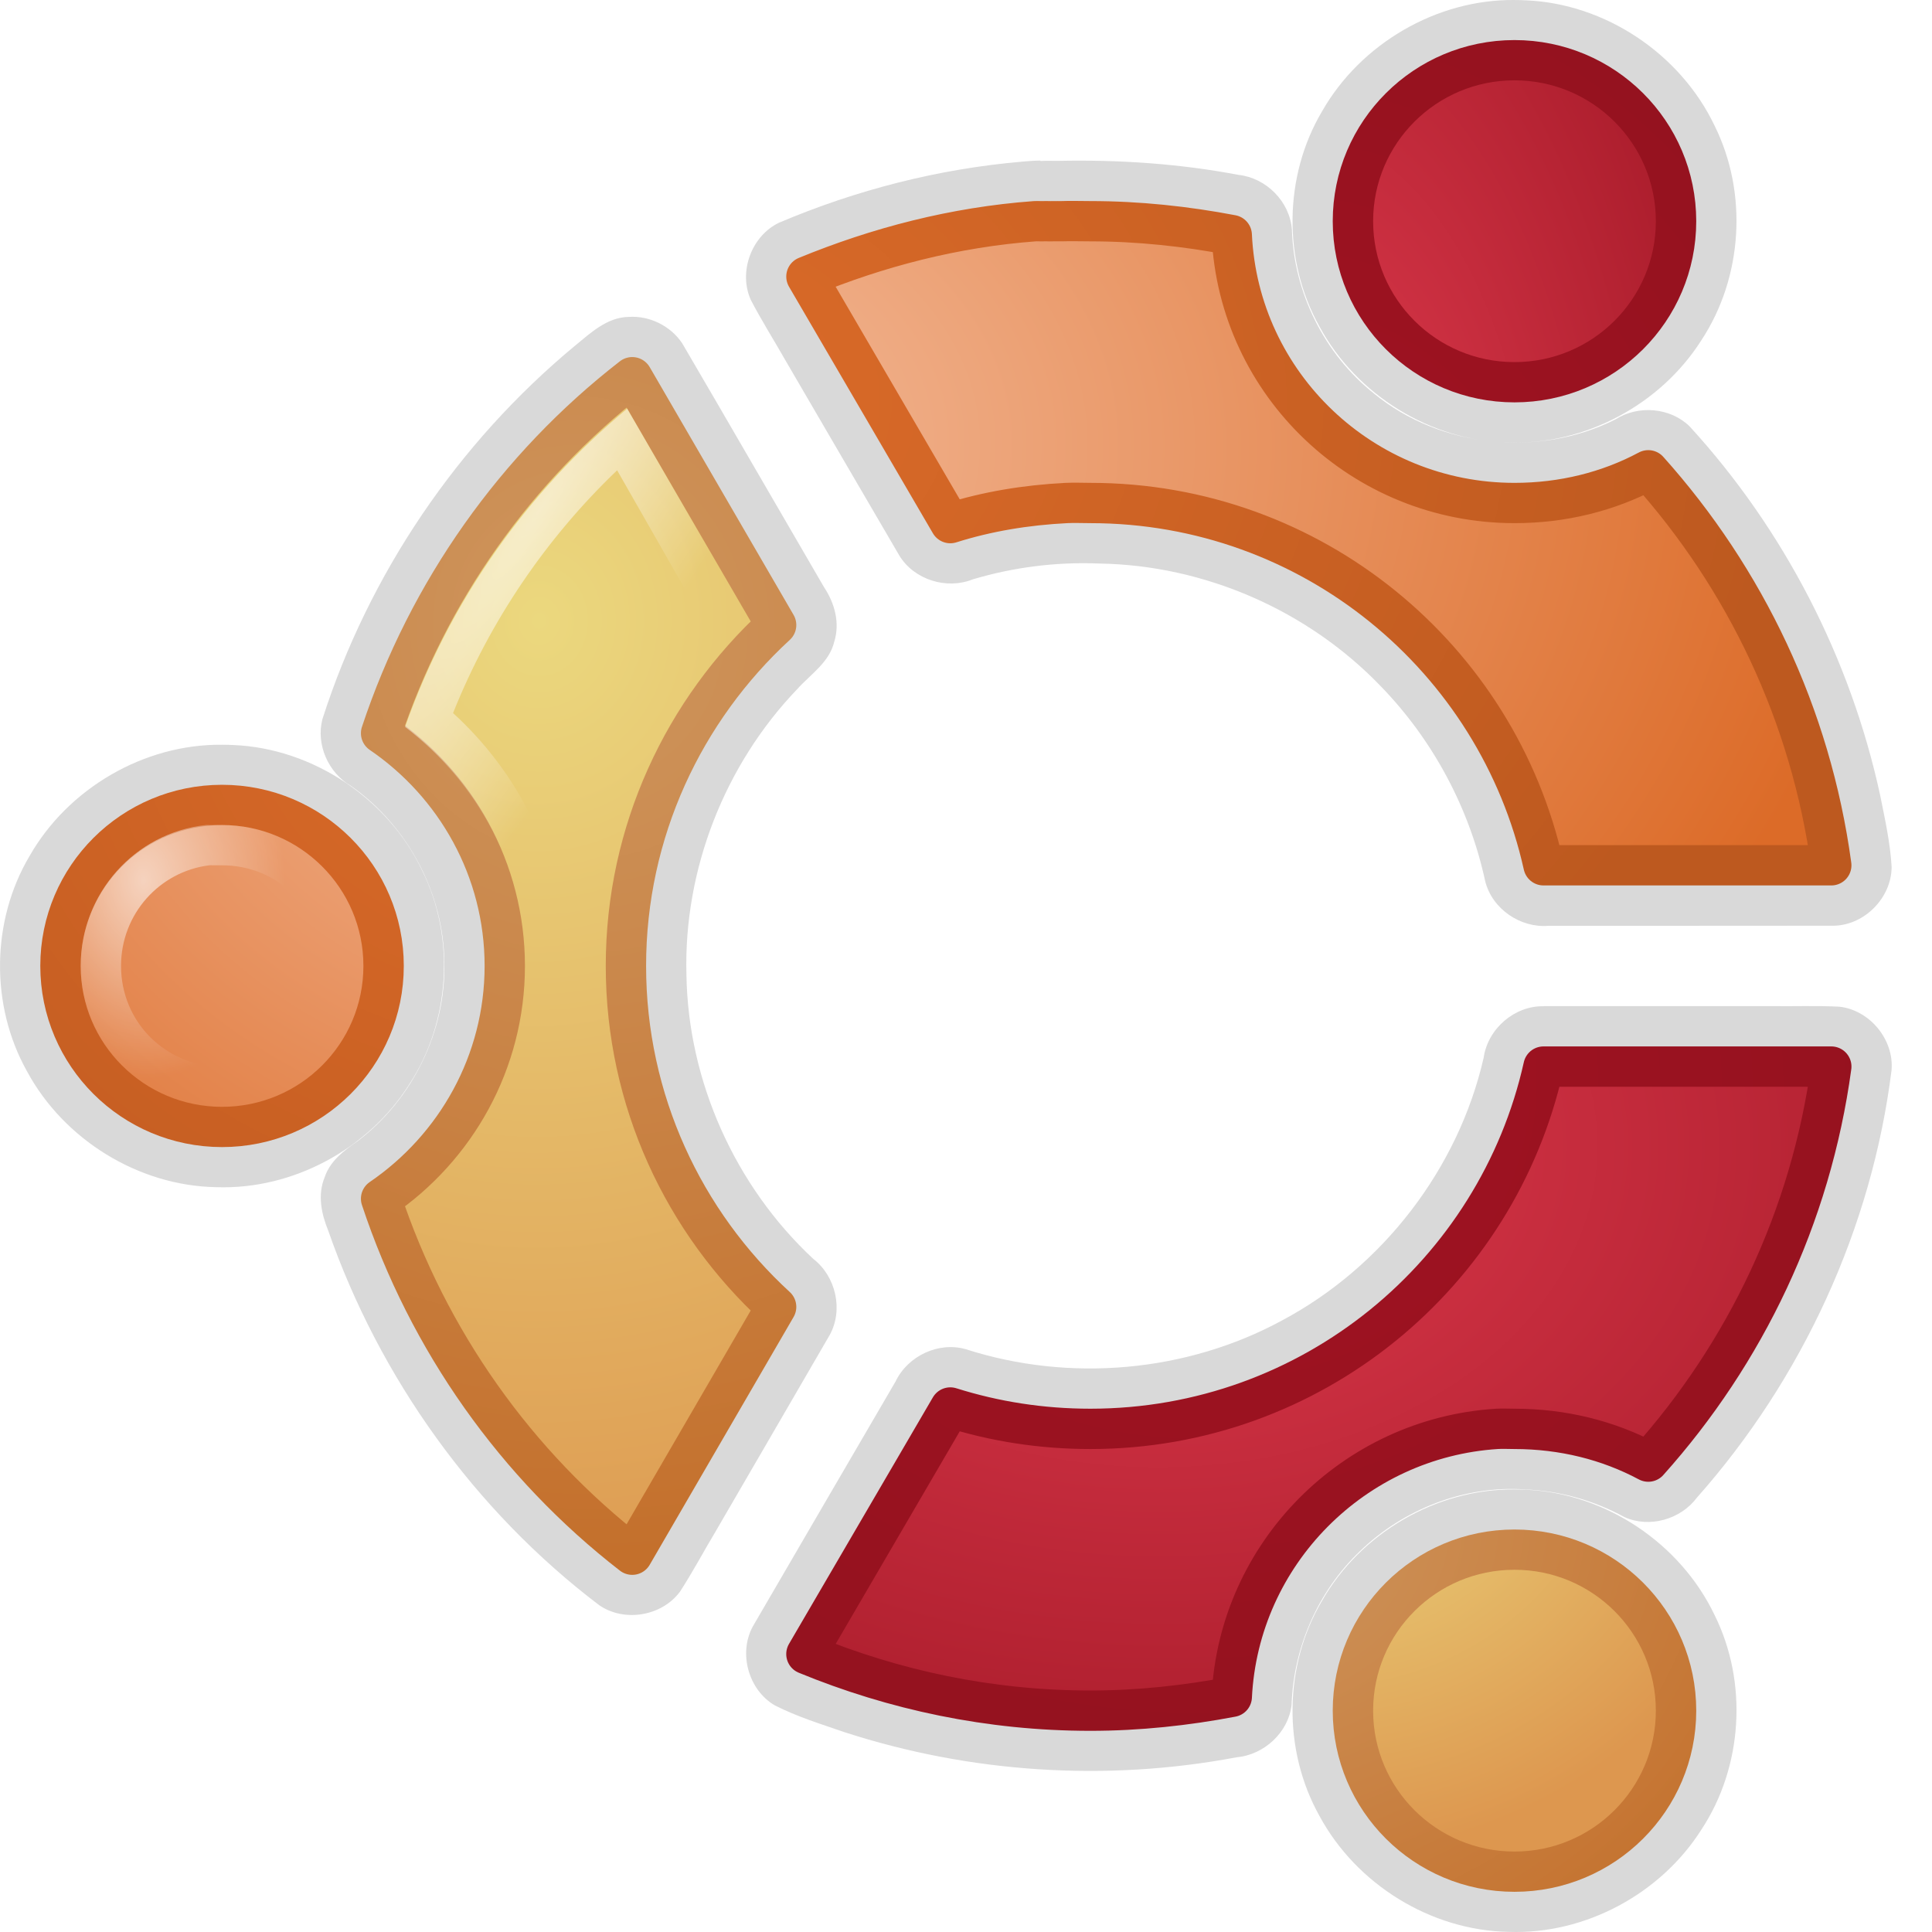
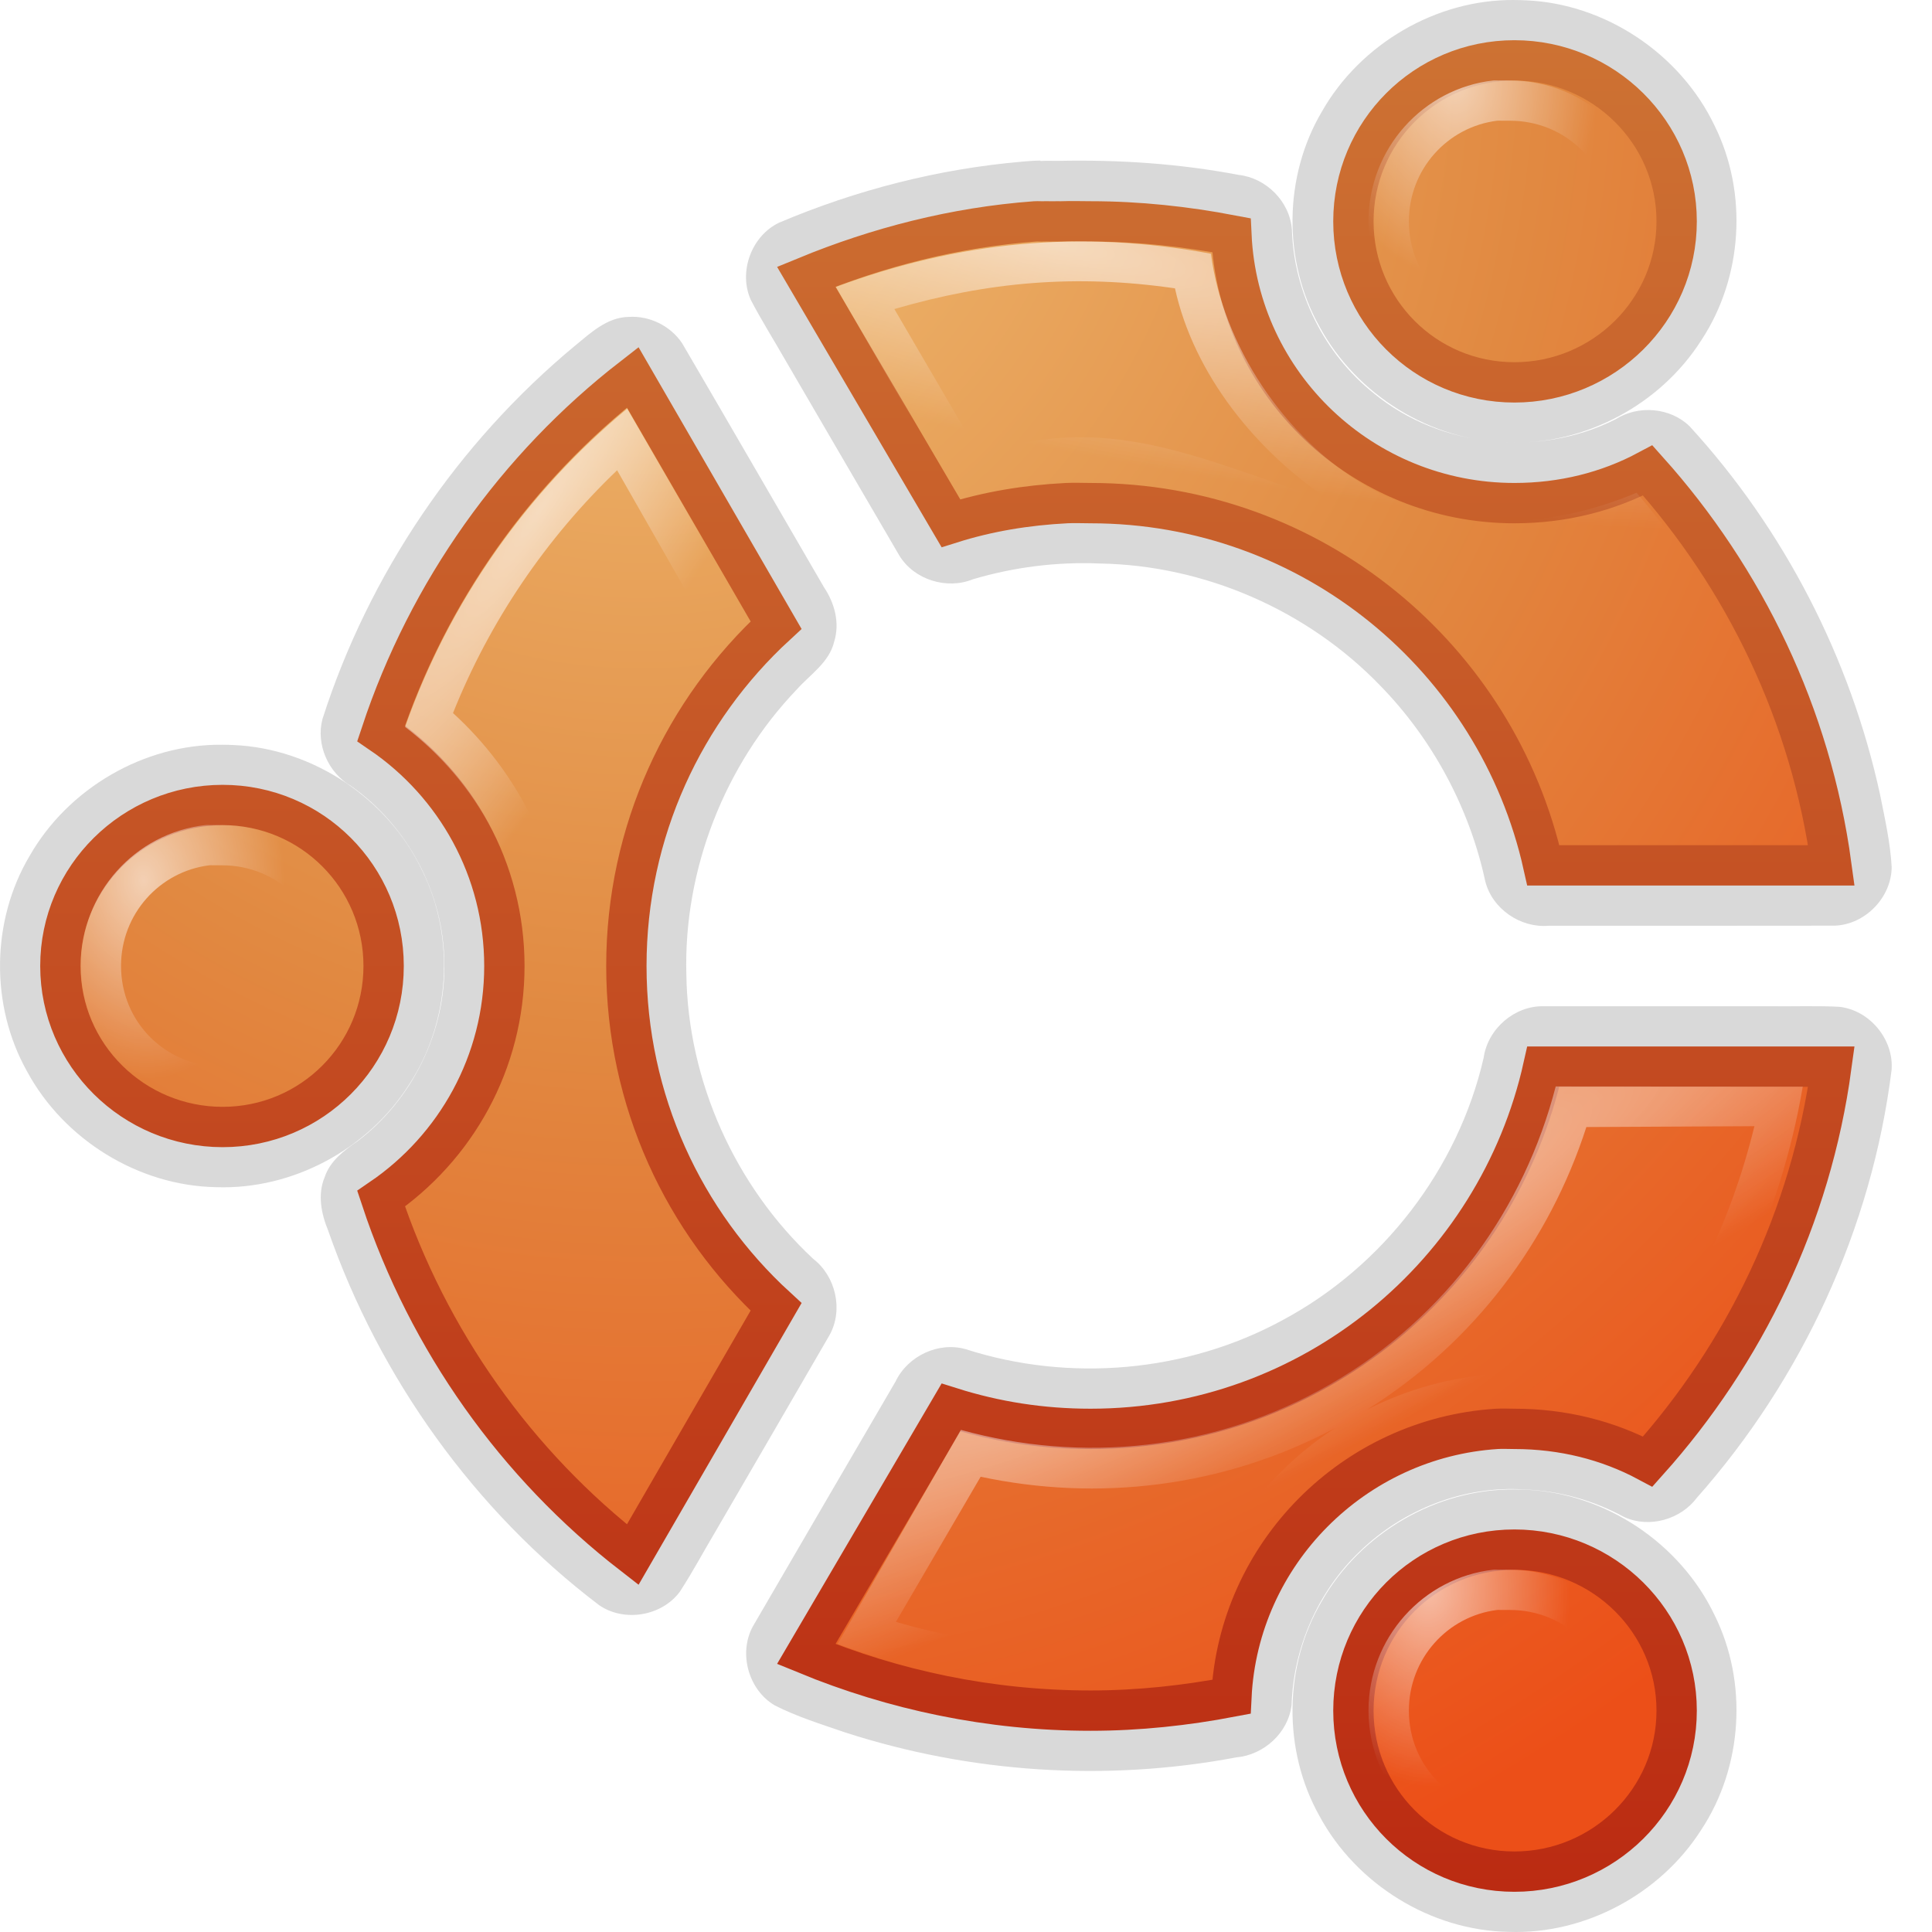
- <svg xmlns="http://www.w3.org/2000/svg" xmlns:xlink="http://www.w3.org/1999/xlink" version="1.0" width="48" height="48" id="svg2">
-   <defs id="defs4">
-     <linearGradient id="linearGradient6332">
-       <stop id="stop6334" style="stop-color:#db6b29;stop-opacity:1" offset="0" />
-       <stop id="stop6336" style="stop-color:#bd591f;stop-opacity:1" offset="1" />
+ <svg xmlns="http://www.w3.org/2000/svg" xmlns:xlink="http://www.w3.org/1999/xlink" id="svg3366" height="48" width="48" version="1.0">
+   <defs id="defs3368">
+     <linearGradient id="linearGradient3348" y2=".999" gradientUnits="userSpaceOnUse" x2="24.737" y1="47.001" x1="24.737">
+       <stop id="stop3624" style="stop-color:#bb2b12" offset="0" />
+       <stop id="stop3626" style="stop-color:#cd7233" offset="1" />
    </linearGradient>
-     <radialGradient cx="123.968" cy="-59.269" r="98.98" fx="123.968" fy="-59.269" id="radialGradient5752" xlink:href="#linearGradient6332" gradientUnits="userSpaceOnUse" gradientTransform="matrix(0.2784946,0.00518471,-0.00422308,0.2199575,-17.97297,22.26459)" />
-     <linearGradient id="linearGradient6316">
-       <stop id="stop6318" style="stop-color:#f4bd9d;stop-opacity:1" offset="0" />
-       <stop id="stop6320" style="stop-color:#dc6b28;stop-opacity:1" offset="1" />
+     <radialGradient id="radialGradient2572" gradientUnits="userSpaceOnUse" cy="-27.76" cx="102.1" gradientTransform="matrix(-.00026434 1.2884 -1.1732 0 -16.615 -130.54)" r="38.213">
+       <stop id="stop3618" style="stop-color:#f0c178" offset="0" />
+       <stop id="stop3270" style="stop-color:#e18941" offset=".5" />
+       <stop id="stop3620" style="stop-color:#ec4f18" offset="1" />
+     </radialGradient>
+     <radialGradient id="radialGradient2544" xlink:href="#linearGradient6280" gradientUnits="userSpaceOnUse" cy="-22.827" cx="100.62" gradientTransform="matrix(.029676 .019651 -.11549 .17324 7.828 14.584)" r="116.22" />
+     <radialGradient id="radialGradient2541" xlink:href="#linearGradient6280" gradientUnits="userSpaceOnUse" cy="30.946" cx="26.686" gradientTransform="matrix(.13361 -.0047895 .0067526 .18712 -.20898 16.213)" r="26.269" />
+     <radialGradient id="radialGradient3352" xlink:href="#linearGradient6280" gradientUnits="userSpaceOnUse" cy="45.87" cx="505.68" gradientTransform="matrix(-.008765 .042347 -.21332 -.045019 40.227 -13.351)" r="116.22" />
+     <radialGradient id="radialGradient3356" xlink:href="#linearGradient6280" gradientUnits="userSpaceOnUse" cy="6.124" cx="457.95" gradientTransform="matrix(-.019258 -.03768 .22251 -.1125 38.111 49.84)" r="116.22" />
+     <radialGradient id="radialGradient3360" xlink:href="#linearGradient6280" gradientUnits="userSpaceOnUse" cy="23.693" cx="31.411" gradientTransform="matrix(.13361 -.0047895 .0067526 .18712 31.786 -2.2858)" r="26.269" />
+     <linearGradient id="linearGradient6280">
+       <stop id="stop6282" style="stop-color:#fff" offset="0" />
+       <stop id="stop6284" style="stop-color:#fff;stop-opacity:0" offset="1" />
    </linearGradient>
-     <radialGradient cx="114.316" cy="-47.051" r="98.98" fx="114.316" fy="-47.051" id="radialGradient5750" xlink:href="#linearGradient6316" gradientUnits="userSpaceOnUse" gradientTransform="matrix(0.3160942,0.00762237,-0.00576448,0.2332621,-21.02302,21.03541)" />
-     <radialGradient cx="107.541" cy="24.408" r="40.46" fx="107.541" fy="24.408" id="radialGradient5747" xlink:href="#linearGradient6306" gradientUnits="userSpaceOnUse" gradientTransform="matrix(0.5212677,-0.05271351,0.05848961,0.5669125,-43.10982,7.432133)" />
-     <radialGradient cx="100.243" cy="23.935" r="40.46" fx="100.243" fy="23.935" id="radialGradient5745" xlink:href="#linearGradient6298" gradientUnits="userSpaceOnUse" gradientTransform="matrix(0.5540418,0.00956987,-0.01107035,0.633771,-41.87434,-0.7049995)" />
-     <linearGradient id="linearGradient6306">
-       <stop id="stop6308" style="stop-color:#ce965e;stop-opacity:1" offset="0" />
-       <stop id="stop6310" style="stop-color:#c4702c;stop-opacity:1" offset="1" />
-     </linearGradient>
-     <linearGradient id="linearGradient6298">
-       <stop id="stop6300" style="stop-color:#ebd87e;stop-opacity:1" offset="0" />
-       <stop id="stop6302" style="stop-color:#dd974f;stop-opacity:1" offset="1" />
-     </linearGradient>
-     <linearGradient id="linearGradient6366">
-       <stop id="stop6368" style="stop-color:#a11322;stop-opacity:1" offset="0" />
-       <stop id="stop6370" style="stop-color:#8f111d;stop-opacity:1" offset="1" />
-     </linearGradient>
-     <radialGradient cx="222.548" cy="37.163" r="98.98" fx="222.548" fy="37.163" id="radialGradient5740" xlink:href="#linearGradient6366" gradientUnits="userSpaceOnUse" gradientTransform="matrix(0.2785966,0.00331882,-0.002997,0.2475549,-32.13868,16.95902)" />
-     <linearGradient id="linearGradient6350">
-       <stop id="stop6352" style="stop-color:#de3a4d;stop-opacity:1" offset="0" />
-       <stop id="stop6354" style="stop-color:#ab1d2c;stop-opacity:1" offset="1" />
-     </linearGradient>
-     <radialGradient cx="214.587" cy="54.66" r="98.98" fx="214.587" fy="54.66" id="radialGradient5738" xlink:href="#linearGradient6350" gradientUnits="userSpaceOnUse" gradientTransform="matrix(0.2222782,0.00295983,-0.00218064,0.1626895,-18.89209,18.87245)" />
-     <radialGradient cx="100.623" cy="-22.827" r="116.219" fx="100.623" fy="-22.827" id="radialGradient5735" xlink:href="#linearGradient6280" gradientUnits="userSpaceOnUse" gradientTransform="matrix(0.02967596,0.01965126,-0.1154851,0.1732441,7.828036,14.5845)" />
-     <linearGradient id="linearGradient6280">
-       <stop id="stop6282" style="stop-color:white;stop-opacity:1" offset="0" />
-       <stop id="stop6284" style="stop-color:white;stop-opacity:0" offset="1" />
-     </linearGradient>
-     <radialGradient cx="26.686" cy="30.946" r="26.269" fx="26.686" fy="30.946" id="radialGradient5732" xlink:href="#linearGradient6280" gradientUnits="userSpaceOnUse" gradientTransform="matrix(0.1336078,-0.00478947,0.00675257,0.187125,-0.2089807,16.21309)" />
-     <radialGradient cx="117.91" cy="-25.949" r="38.213" fx="117.91" fy="-25.949" id="radialGradient5802" xlink:href="#linearGradient6316" gradientUnits="userSpaceOnUse" gradientTransform="matrix(5.199802,-0.1087235,0.09964707,4.750634,-492.6117,110.1436)" />
-     <radialGradient cx="108.152" cy="-16.942" r="38.213" fx="108.152" fy="-16.942" id="radialGradient5804" xlink:href="#linearGradient6332" gradientUnits="userSpaceOnUse" gradientTransform="matrix(5.455208,-0.04226566,0.03878874,5.06597,-481.1836,73.45599)" />
-     <radialGradient cx="29.734" cy="-5.187" r="38.213" fx="29.734" fy="-5.187" id="radialGradient5806" xlink:href="#linearGradient6298" gradientUnits="userSpaceOnUse" gradientTransform="matrix(2.462129,-0.6914795,0.6403144,2.296042,-66.7409,18.53089)" />
-     <radialGradient cx="-14.709" cy="8.637" r="38.213" fx="-14.709" fy="8.637" id="radialGradient5808" xlink:href="#linearGradient6306" gradientUnits="userSpaceOnUse" gradientTransform="matrix(3.334325,-0.6695195,0.5755137,2.886391,29.36579,-26.14006)" />
-     <radialGradient cx="3.138" cy="111.406" r="38.213" fx="3.138" fy="111.406" id="radialGradient5810" xlink:href="#linearGradient6350" gradientUnits="userSpaceOnUse" gradientTransform="matrix(2.213548,-0.1816049,0.3536854,4.311842,-43.21119,-368.3901)" />
-     <radialGradient cx="-9.688" cy="126.418" r="38.213" fx="-9.688" fy="126.418" id="radialGradient5812" xlink:href="#linearGradient6366" gradientUnits="userSpaceOnUse" gradientTransform="matrix(4.978241,-0.1136653,0.1220892,5.362012,23.10622,-552.537)" />
+     <radialGradient id="radialGradient3364" xlink:href="#linearGradient6280" gradientUnits="userSpaceOnUse" cy="26.046" cx="26.311" gradientTransform="matrix(.13361 -.0047895 .0067526 .18712 31.786 34.714)" r="26.269" />
  </defs>
  <g id="layer1">
-     <path d="m 5.515,18.503 c -1.938,-0.019 -3.825,1.086 -4.782,2.767 -0.953,1.608 -0.978,3.71 -0.065,5.341 0.915,1.701 2.771,2.852 4.706,2.884 1.896,0.067 3.771,-0.943 4.785,-2.541 1.029,-1.56 1.159,-3.658 0.327,-5.331 -0.85,-1.782 -2.712,-3.03 -4.688,-3.113 -0.094,-0.005 -0.188,-0.007 -0.282,-0.007 z M 26.314,3.996 c -0.218,0.004 -0.234,-0.009 -0.475,0.004 0.094,-0.028 -0.336,0.006 -0.441,0.016 -2.078,0.178 -4.125,0.703 -6.043,1.517 -0.685,0.329 -1.012,1.218 -0.704,1.913 0.264,0.51 0.573,0.996 0.856,1.495 0.947,1.622 1.891,3.246 2.84,4.867 0.369,0.6 1.176,0.847 1.824,0.585 1.017,-0.303 2.085,-0.437 3.146,-0.392 2.608,0.042 5.174,1.162 6.981,3.042 1.297,1.331 2.208,3.031 2.601,4.848 0.17,0.689 0.873,1.17 1.575,1.11 2.368,-0.002 4.736,0.003 7.104,-0.002 0.758,-0.024 1.416,-0.701 1.419,-1.46 -0.034,-0.602 -0.168,-1.195 -0.286,-1.786 -0.737,-3.398 -2.386,-6.597 -4.734,-9.161 -0.483,-0.471 -1.278,-0.532 -1.842,-0.172 -1.903,0.957 -4.352,0.711 -6.003,-0.646 C 32.906,8.798 32.145,7.272 32.097,5.706 32.048,5.012 31.459,4.419 30.771,4.345 29.303,4.066 27.807,3.966 26.314,3.996 z M 15.623,7.873 C 15.082,7.882 14.677,8.269 14.285,8.59 c -2.913,2.414 -5.12,5.672 -6.274,9.275 -0.166,0.634 0.147,1.337 0.711,1.663 1.405,0.989 2.304,2.662 2.317,4.384 0.043,1.711 -0.791,3.404 -2.151,4.437 -0.337,0.232 -0.686,0.492 -0.821,0.898 -0.179,0.43 -0.086,0.904 0.085,1.32 1.279,3.669 3.639,6.965 6.737,9.315 0.624,0.428 1.553,0.272 2.004,-0.336 0.313,-0.481 0.582,-0.99 0.877,-1.482 0.947,-1.632 1.898,-3.263 2.844,-4.897 0.344,-0.623 0.152,-1.458 -0.408,-1.89 -1.942,-1.808 -3.114,-4.415 -3.152,-7.071 -0.068,-2.602 0.95,-5.202 2.748,-7.08 0.334,-0.373 0.804,-0.668 0.926,-1.187 0.143,-0.462 0.009,-0.956 -0.253,-1.347 C 19.297,12.571 18.13,10.546 16.949,8.529 16.661,8.097 16.14,7.84 15.623,7.873 z M 37.627,37.005 c -1.938,-0.019 -3.825,1.086 -4.782,2.767 -0.953,1.608 -0.978,3.71 -0.065,5.341 0.915,1.701 2.771,2.852 4.706,2.884 1.896,0.067 3.771,-0.943 4.785,-2.541 1.029,-1.56 1.159,-3.658 0.327,-5.331 -0.85,-1.782 -2.712,-3.03 -4.688,-3.113 -0.094,-0.005 -0.188,-0.007 -0.282,-0.007 z m 0,-37.005 C 35.689,-0.018 33.802,1.087 32.845,2.768 c -0.953,1.608 -0.978,3.71 -0.065,5.341 0.915,1.701 2.771,2.852 4.706,2.884 1.896,0.067 3.771,-0.943 4.785,-2.541 C 43.299,6.892 43.43,4.793 42.597,3.12 41.746,1.338 39.885,0.09 37.909,0.008 37.815,0.003 37.721,4.6728845e-4 37.627,4.6728845e-4 z M 38.35,25 c -0.725,-0.016 -1.388,0.564 -1.489,1.279 -0.632,2.758 -2.508,5.193 -5.003,6.524 -2.378,1.293 -5.285,1.546 -7.859,0.719 -0.68,-0.198 -1.447,0.167 -1.749,0.801 -1.182,2.03 -2.369,4.057 -3.548,6.088 -0.36,0.667 -0.106,1.576 0.548,1.959 0.551,0.28 1.146,0.464 1.73,0.665 3.126,1.015 6.504,1.235 9.734,0.626 0.685,-0.059 1.295,-0.612 1.375,-1.303 0.046,-1.427 0.658,-2.827 1.693,-3.814 1.08,-1.048 2.604,-1.646 4.112,-1.539 0.861,0.033 1.709,0.275 2.466,0.687 0.62,0.279 1.395,0.058 1.799,-0.483 2.62,-2.956 4.349,-6.705 4.837,-10.629 0.059,-0.756 -0.543,-1.484 -1.297,-1.569 -0.567,-0.029 -1.137,-0.006 -1.705,-0.014 -1.882,0 -3.763,0 -5.645,0 z" id="path6448" style="opacity:0.15;fill:black;fill-opacity:1;stroke:none;display:inline" />
-     <path d="m 75.318,46.857 a 33.967,33.967 0 1 1 -67.934,0 33.967,33.967 0 1 1 67.934,0 z" transform="matrix(0.1181673,0,0,0.1177761,0.6302861,18.47979)" id="path2313" style="fill:url(#radialGradient5802);fill-opacity:1;stroke:url(#radialGradient5804);stroke-width:8.492;stroke-miterlimit:4;stroke-opacity:1;stroke-dasharray:none;display:inline" />
-     <path d="m 25.711,5.496 c -1.998,0.147 -3.902,0.646 -5.676,1.375 l 3.575,6.126 c 0.917,-0.29 1.881,-0.449 2.885,-0.5 0.197,-0.01 0.397,0 0.596,0 5.507,0 10.111,3.855 11.257,9.001 l 7.15,0 c -0.508,-3.741 -2.141,-7.128 -4.547,-9.814 -0.988,0.529 -2.124,0.813 -3.324,0.813 -3.766,0 -6.851,-2.946 -7.024,-6.657 -1.133,-0.216 -2.316,-0.344 -3.512,-0.344 -0.24,0 -0.483,-0.009 -0.721,0 -0.077,0.003 -0.142,-0.004 -0.22,0 -0.073,0.004 -0.147,-0.004 -0.22,0 -0.07,0.004 -0.149,-0.005 -0.22,0 z" id="path2338" style="fill:url(#radialGradient5750);fill-opacity:1;stroke:url(#radialGradient5752);stroke-width:1.001;stroke-linejoin:round;stroke-miterlimit:4;stroke-opacity:1;stroke-dasharray:none;display:inline" />
-     <path d="m 15.708,9.372 c -2.882,2.236 -5.07,5.316 -6.24,8.845 1.849,1.261 3.073,3.382 3.073,5.782 0,2.4 -1.224,4.521 -3.073,5.782 1.17,3.529 3.358,6.611 6.24,8.845 l 3.575,-6.157 c -2.291,-2.102 -3.732,-5.124 -3.732,-8.47 0,-3.344 1.443,-6.363 3.732,-8.47 L 15.708,9.372 z" id="path2241" style="fill:url(#radialGradient5745);fill-opacity:1;stroke:url(#radialGradient5747);stroke-width:1.002;stroke-linejoin:round;stroke-miterlimit:4;stroke-opacity:1;stroke-dasharray:none;display:inline" />
-     <path d="m 75.318,46.857 a 33.967,33.967 0 1 1 -67.934,0 33.967,33.967 0 1 1 67.934,0 z" transform="matrix(0.1181673,0,0,0.1177761,32.74068,36.98211)" id="path2317" style="fill:url(#radialGradient5806);fill-opacity:1;stroke:url(#radialGradient5808);stroke-width:8.492;stroke-miterlimit:4;stroke-opacity:1;stroke-dasharray:none;display:inline" />
-     <path d="m 75.318,46.857 a 33.967,33.967 0 1 1 -67.934,0 33.967,33.967 0 1 1 67.934,0 z" transform="matrix(0.1181673,0,0,0.1177761,32.74068,-0.0225269)" id="path2315" style="fill:url(#radialGradient5810);fill-opacity:1;stroke:url(#radialGradient5812);stroke-width:8.492;stroke-miterlimit:4;stroke-opacity:1;stroke-dasharray:none;display:inline" />
-     <path d="m 38.348,26.499 c -1.147,5.146 -5.75,9.001 -11.257,9.001 -1.219,2e-6 -2.38,-0.184 -3.481,-0.531 l -3.575,6.126 c 2.178,0.896 4.554,1.406 7.056,1.406 1.196,2e-6 2.379,-0.128 3.512,-0.344 0.175,-3.556 3.032,-6.432 6.585,-6.657 0.149,-0.009 0.288,1e-6 0.439,0 1.2,1e-6 2.336,0.284 3.324,0.813 2.406,-2.686 4.039,-6.073 4.547,-9.814 l -7.15,0 z" id="path2334" style="fill:url(#radialGradient5738);fill-opacity:1;stroke:url(#radialGradient5740);stroke-width:1.002;stroke-linejoin:round;stroke-miterlimit:4;stroke-opacity:1;stroke-dasharray:none;display:inline" />
-     <path d="m 15.583,10.153 c -2.493,2.068 -4.42,4.795 -5.519,7.907 1.798,1.371 2.979,3.511 2.979,5.938 0,2.427 -1.181,4.567 -2.979,5.938 1.098,3.113 3.026,5.841 5.519,7.907 l 3.073,-5.313 c -2.218,-2.177 -3.606,-5.191 -3.606,-8.532 0,-3.342 1.391,-6.351 3.606,-8.532 l -3.073,-5.313 z m -0.251,1.531 2.07,3.625 c -1.983,2.2 -3.242,5.065 -3.355,8.22 -0.125,-2.294 -1.191,-4.355 -2.791,-5.813 0.917,-2.296 2.32,-4.352 4.077,-6.032 z m -1.286,12.783 c 0.113,3.154 1.369,6.022 3.355,8.22 l -2.07,3.625 c -1.755,-1.679 -3.161,-3.736 -4.077,-6.032 1.601,-1.458 2.666,-3.519 2.791,-5.813 z" id="path2272" style="opacity:0.6;fill:url(#radialGradient5735);fill-opacity:1;stroke:none;display:inline" />
-     <path d="m 5.109,20.498 c -1.752,0.197 -3.104,1.696 -3.104,3.5 0,1.938 1.568,3.5 3.512,3.5 1.944,0 3.512,-1.563 3.512,-3.5 -1.3e-6,-1.938 -1.568,-3.5 -3.512,-3.5 -0.129,0 -0.232,-0.004 -0.282,0 -0.042,0.003 -0.083,-0.005 -0.125,0 z m 0.094,1 c 0.04,-0.005 0.085,0.003 0.125,0 0.031,-5.13e-4 0.099,0 0.188,0 1.401,0 2.509,1.104 2.509,2.5 0,1.397 -1.107,2.5 -2.509,2.5 -1.401,0 -2.509,-1.104 -2.509,-2.5 0,-1.292 0.959,-2.347 2.195,-2.5 z" id="path2284" style="opacity:0.6;fill:url(#radialGradient5732);fill-opacity:1;stroke:none;display:inline" />
+     <path id="path6448" style="opacity:.15" d="m5.515 18.503c-1.938-0.019-3.825 1.086-4.782 2.767-0.953 1.607-0.978 3.71-0.065 5.341 0.915 1.701 2.771 2.852 4.706 2.884 1.896 0.066 3.771-0.944 4.785-2.542 1.029-1.559 1.16-3.657 0.327-5.33-0.85-1.782-2.712-3.03-4.688-3.113-0.094-0.005-0.188-0.007-0.282-0.007zm20.799-14.507c-0.218 0.004-0.234-0.009-0.475 0.004 0.094-0.028-0.336 0.006-0.441 0.016-2.078 0.178-4.124 0.703-6.043 1.517-0.685 0.329-1.012 1.218-0.704 1.913 0.264 0.51 0.573 0.996 0.857 1.495 0.947 1.622 1.89 3.246 2.839 4.867 0.369 0.599 1.177 0.847 1.825 0.584 1.017-0.302 2.085-0.437 3.145-0.392 2.608 0.042 5.174 1.162 6.982 3.042 1.296 1.331 2.208 3.031 2.601 4.848 0.17 0.689 0.874 1.17 1.575 1.11 2.368-0.001 4.736 0.003 7.104-0.002 0.758-0.024 1.417-0.701 1.419-1.46-0.034-0.602-0.168-1.195-0.286-1.786-0.737-3.398-2.385-6.597-4.734-9.161-0.483-0.471-1.278-0.532-1.842-0.173-1.903 0.957-4.352 0.711-6.003-0.645-1.227-0.976-1.989-2.501-2.036-4.068-0.049-0.694-0.638-1.286-1.326-1.36-1.468-0.28-2.964-0.379-4.457-0.349zm-10.691 3.877c-0.541 0.009-0.946 0.396-1.338 0.717-2.912 2.415-5.12 5.672-6.274 9.276-0.166 0.634 0.147 1.337 0.711 1.663 1.404 0.988 2.304 2.661 2.316 4.383 0.043 1.712-0.791 3.404-2.151 4.438-0.337 0.231-0.686 0.491-0.821 0.897-0.179 0.43-0.086 0.905 0.085 1.32 1.279 3.669 3.638 6.964 6.737 9.315 0.624 0.427 1.553 0.271 2.003-0.337 0.313-0.48 0.583-0.989 0.877-1.482 0.948-1.632 1.899-3.263 2.844-4.897 0.344-0.623 0.152-1.458-0.408-1.89-1.942-1.808-3.114-4.415-3.152-7.071-0.068-2.602 0.95-5.202 2.748-7.08 0.334-0.373 0.804-0.668 0.926-1.187 0.143-0.462 0.009-0.956-0.254-1.347-1.176-2.02-2.343-4.045-3.524-6.062-0.288-0.432-0.809-0.689-1.326-0.656zm22.004 29.132c-1.938-0.019-3.825 1.086-4.782 2.767-0.953 1.608-0.979 3.71-0.066 5.341 0.916 1.701 2.771 2.852 4.706 2.884 1.896 0.067 3.771-0.943 4.785-2.541 1.029-1.56 1.16-3.658 0.327-5.331-0.851-1.782-2.712-3.03-4.688-3.113-0.094-0.005-0.188-0.007-0.282-0.007zm0-37.005c-1.938-0.019-3.825 1.086-4.782 2.767-0.953 1.608-0.979 3.71-0.066 5.341 0.916 1.701 2.771 2.853 4.706 2.884 1.896 0.067 3.771-0.943 4.785-2.541 1.029-1.56 1.16-3.658 0.327-5.331-0.851-1.782-2.712-3.03-4.688-3.112-0.094-0.005-0.188-0.007-0.282-0.007v-1e-8zm0.723 25c-0.725-0.016-1.388 0.564-1.489 1.279-0.633 2.758-2.508 5.193-5.004 6.524-2.378 1.293-5.284 1.546-7.858 0.719-0.68-0.198-1.447 0.167-1.749 0.801-1.182 2.03-2.369 4.057-3.548 6.089-0.36 0.667-0.105 1.576 0.548 1.959 0.551 0.28 1.147 0.464 1.73 0.665 3.126 1.015 6.504 1.235 9.734 0.626 0.685-0.059 1.295-0.612 1.375-1.303 0.046-1.427 0.658-2.827 1.693-3.813 1.081-1.048 2.605-1.647 4.113-1.539 0.861 0.033 1.709 0.275 2.465 0.687 0.62 0.278 1.395 0.058 1.799-0.483 2.62-2.957 4.348-6.705 4.837-10.629 0.059-0.756-0.543-1.484-1.297-1.568-0.567-0.03-1.136-0.007-1.704-0.014h-5.645z" />
+     <path id="path2313" style="stroke:url(#linearGradient3348);stroke-width:1.002;fill:url(#radialGradient2572)" d="m37.625 1.5c-2.217 0-4 1.79-4 4s1.783 4 4 4 4.032-1.79 4.031-4c0.001-2.21-1.814-4-4.031-4zm-11.906 4c-1.998 0.147-3.914 0.645-5.688 1.375l3.594 6.125c0.917-0.29 1.871-0.449 2.875-0.5 0.197-0.01 0.395 0 0.594 0 5.507 0 10.103 3.854 11.25 9h7.156c-0.508-3.741-2.156-7.126-4.562-9.812-0.989 0.529-2.113 0.812-3.313 0.812-3.766 0-6.858-2.945-7.031-6.656-1.134-0.216-2.304-0.344-3.5-0.344-0.24 0-0.481-0.009-0.719 0-0.077 0.003-0.142-0.004-0.219 0-0.072 0.004-0.146-0.004-0.218 0-0.071 0.004-0.149-0.005-0.219 0zm-10 3.875c-2.882 2.236-5.08 5.315-6.25 8.844 1.849 1.261 3.062 3.381 3.062 5.781s-1.213 4.52-3.062 5.781c1.17 3.53 3.367 6.61 6.25 8.844l3.562-6.156c-2.291-2.102-3.719-5.123-3.719-8.469 0-3.344 1.431-6.362 3.719-8.469l-3.562-6.156zm-10.188 10.625c-2.217 0-4.032 1.79-4.031 4-0 2.21 1.814 4 4.031 4 2.217 0 4-1.79 4-4 0-2.21-1.783-4-4-4zm32.813 6.5c-1.147 5.146-5.743 9-11.25 9-1.219 0-2.368-0.183-3.469-0.531l-3.594 6.125c2.178 0.896 4.561 1.406 7.063 1.406 1.196 0 2.366-0.128 3.5-0.344 0.174-3.555 3.041-6.431 6.594-6.656 0.149-0.009 0.286 0 0.437 0 1.2 0 2.324 0.283 3.313 0.812 2.406-2.686 4.054-6.071 4.562-9.812h-7.156zm-0.719 12c-2.217 0-4 1.79-4 4s1.783 4 4 4 4.032-1.79 4.031-4c0.001-2.21-1.814-4-4.031-4z" />
+     <path id="path2272" style="opacity:.6;fill:url(#radialGradient2544)" d="m15.583 10.153c-2.494 2.068-4.421 4.795-5.519 7.907 1.797 1.371 2.979 3.512 2.979 5.938 0 2.427-1.182 4.568-2.979 5.939 1.098 3.112 3.025 5.841 5.519 7.907l3.073-5.313c-2.218-2.178-3.607-5.191-3.607-8.533s1.391-6.351 3.607-8.532l-3.073-5.313zm-0.251 1.531l2.069 3.626c-1.983 2.199-3.241 5.065-3.355 8.22-0.125-2.294-1.191-4.356-2.791-5.814 0.917-2.296 2.321-4.352 4.077-6.032zm-1.286 12.783c0.113 3.154 1.369 6.022 3.355 8.22l-2.069 3.625c-1.755-1.678-3.161-3.735-4.077-6.032 1.601-1.458 2.666-3.519 2.791-5.813z" />
+     <path id="path2284" style="opacity:.6;fill:url(#radialGradient2541)" d="m5.109 20.498c-1.752 0.197-3.104 1.696-3.104 3.5 0 1.938 1.568 3.501 3.512 3.501 1.944 0 3.512-1.563 3.512-3.501 0-1.937-1.568-3.5-3.512-3.5-0.129 0-0.232-0.004-0.282 0-0.042 0.003-0.083-0.005-0.125 0zm0.094 1c0.04-0.005 0.085 0.003 0.125 0h0.188c1.401 0 2.509 1.104 2.509 2.5 0 1.397-1.107 2.501-2.509 2.501-1.401 0-2.509-1.104-2.509-2.501 0-1.291 0.959-2.347 2.195-2.5z" />
+     <path id="path3350" style="opacity:.6;fill:url(#radialGradient3352)" d="m44.75 20.975c-0.545-3.192-1.943-6.225-4.089-8.733-2.086 0.872-4.567 1.078-6.668-0.135-2.102-1.214-3.619-3.561-3.907-5.803-3.245-0.605-6.282-0.3-9.318 0.826l3.065 5.318c6.809-1.692 12.589 2.13 14.779 8.532l6.138-0.005zm-1.201-0.983l-4.175-0.02c-4.246-10.265-8.438-4.093 0.989-6.526 1.53 1.942 2.609 4.186 3.186 6.546zm-19.224-8.709l-2.105-3.605c2.332-0.68 4.526-0.87 6.972-0.514 0.463 2.115 2.005 4.068 3.929 5.324-3.443-1.139-5.566-2.256-8.796-1.205z" />
+     <path id="path3354" style="opacity:.6;fill:url(#radialGradient3356)" d="m20.808 40.843c3.037 1.125 6.363 1.43 9.607 0.826 0.289-2.242 1.552-4.336 3.653-5.549 2.102-1.213 4.546-1.261 6.632-0.389 2.147-2.508 3.546-5.541 4.089-8.734l-6.138-0.004c-0.777 3.009-2.692 5.718-5.586 7.389s-6.196 1.971-9.192 1.143l-3.065 5.318zm1.451-0.548l2.105-3.606c2.897 0.618 6.008 0.275 8.797-1.204-1.924 1.255-3.177 3.21-3.639 5.324-2.447 0.354-4.93 0.166-7.263-0.514zm11.714-5.278c2.674-1.676 4.53-4.197 5.44-7.016l4.175-0.021c-0.576 2.36-1.655 4.606-3.186 6.547-2.063-0.658-4.38-0.549-6.429 0.49z" />
+     <path id="path3358" style="opacity:.6;fill:url(#radialGradient3360)" d="m37.104 1.999c-1.751 0.197-3.104 1.696-3.104 3.501 0 1.938 1.568 3.5 3.512 3.5s3.512-1.563 3.512-3.5c0-1.938-1.568-3.501-3.512-3.501-0.129 0-0.232-0.004-0.282 0-0.043 0.003-0.084-0.005-0.126 0zm0.094 1c0.04-0.005 0.086 0.003 0.126 0 0.031-0.001 0.099 0 0.188 0 1.401 0 2.509 1.104 2.509 2.5s-1.108 2.5-2.509 2.5-2.509-1.104-2.509-2.5c0-1.292 0.959-2.347 2.195-2.5z" />
+     <path id="path3362" style="opacity:.6;fill:url(#radialGradient3364)" d="m37.104 38.999c-1.751 0.197-3.104 1.696-3.104 3.501 0 1.937 1.568 3.5 3.512 3.5s3.512-1.563 3.512-3.5c0-1.938-1.568-3.501-3.512-3.501-0.129 0-0.232-0.004-0.282 0-0.043 0.003-0.084-0.005-0.126 0zm0.094 1c0.04-0.005 0.086 0.003 0.126 0h0.188c1.401 0 2.509 1.104 2.509 2.501 0 1.396-1.108 2.5-2.509 2.5s-2.509-1.104-2.509-2.5c0-1.292 0.959-2.348 2.195-2.501z" />
  </g>
</svg>
